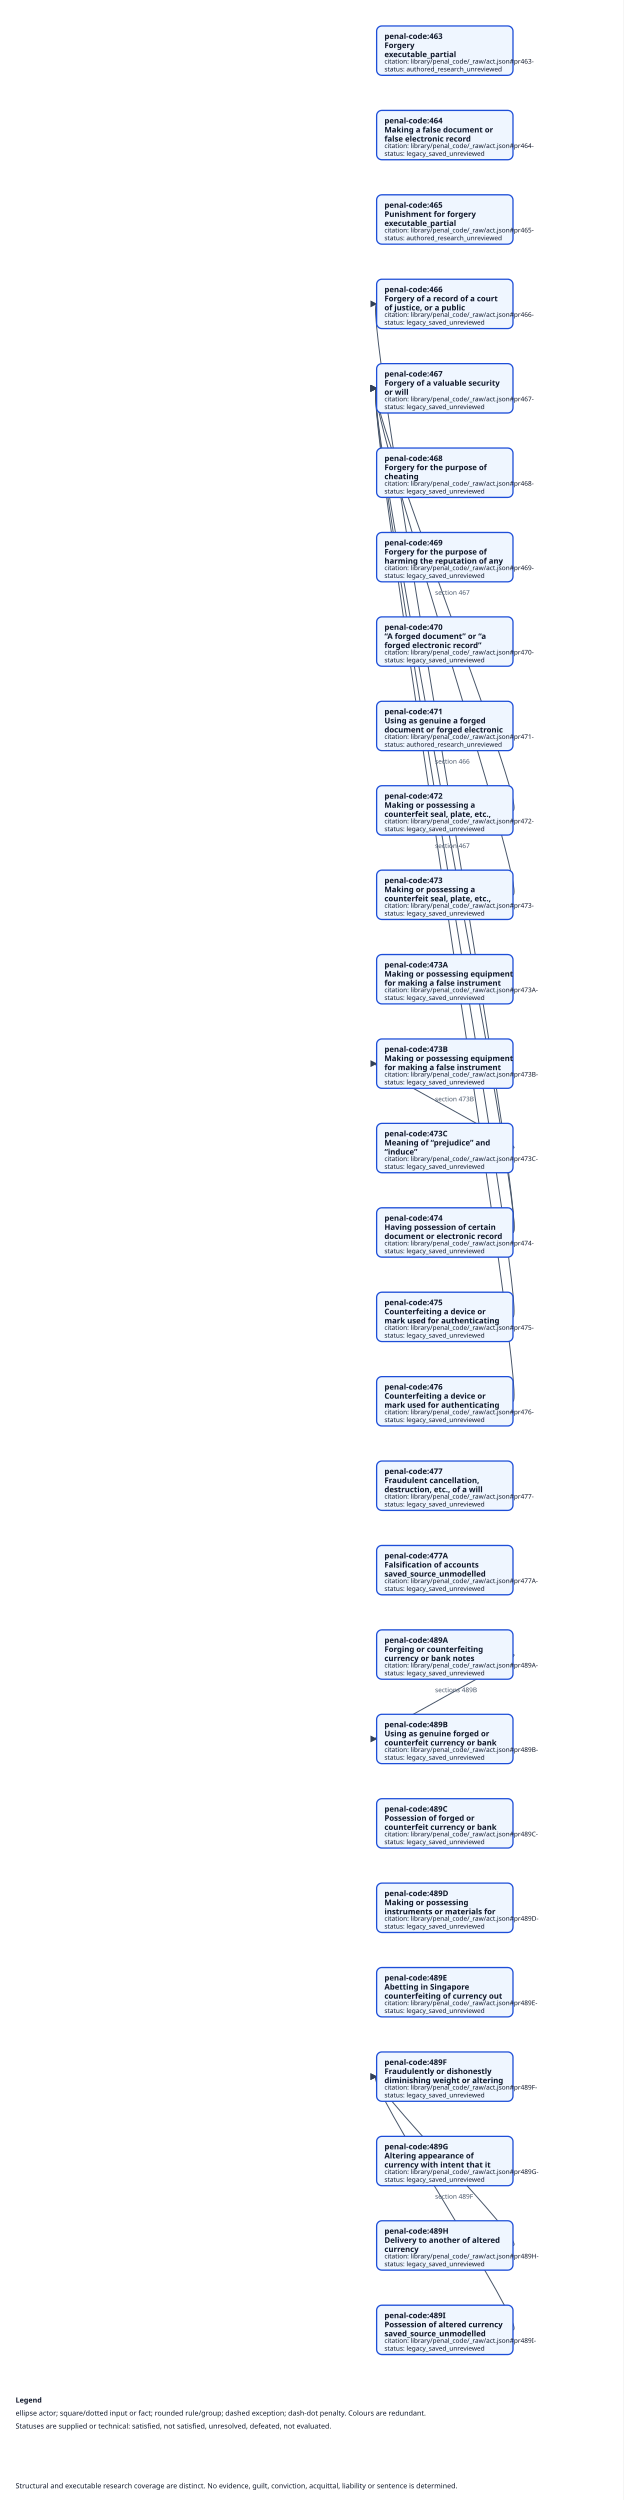
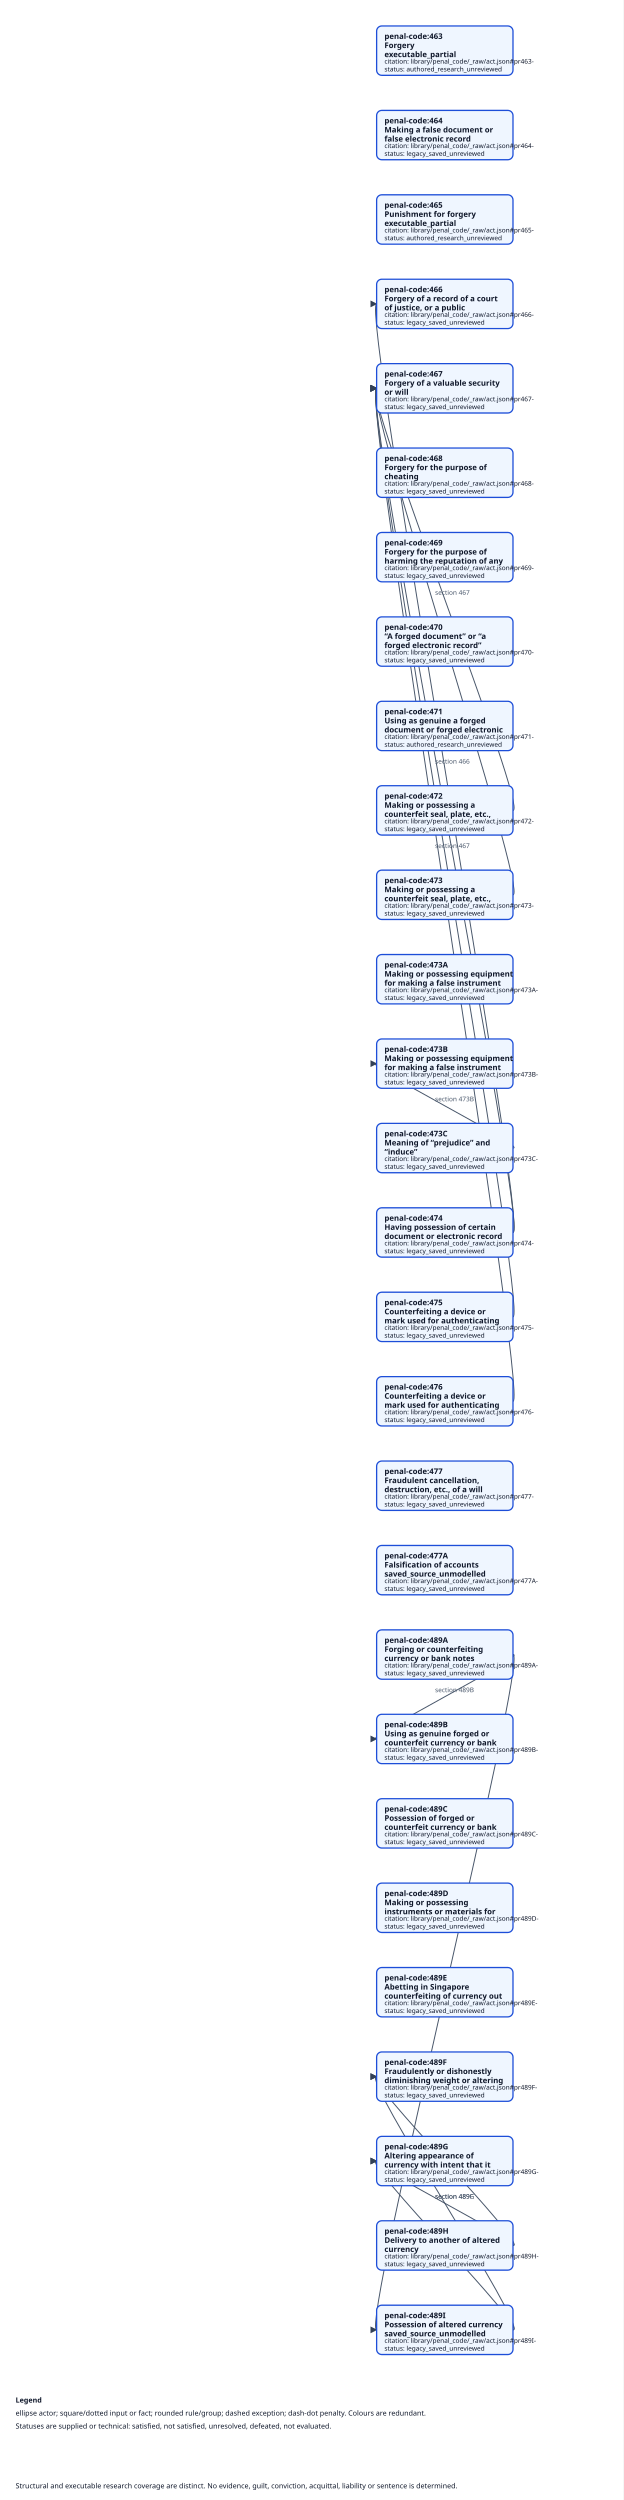
<svg xmlns="http://www.w3.org/2000/svg" width="960" height="3850" viewBox="0 0 960 3850" role="img" aria-labelledby="title desc">
  <defs>
    <marker id="arrow" viewBox="0 0 10 10" refX="9" refY="5" markerWidth="7" markerHeight="7" orient="auto-start-reverse">
      <path d="M 0 0 L 10 5 L 0 10 z" fill="#334155" />
    </marker>
  </defs>
  <rect width="100%" height="100%" fill="#ffffff" />
  <style>text{font-family:ui-sans-serif,system-ui,sans-serif;fill:#0f172a}.edge{stroke:#475569;stroke-width:1.5;fill:none;marker-end:url(#arrow)}.edge-label{font-size:10px;fill:#475569}.node-label{font-size:12px;font-weight:600}.node-meta{font-size:10px}.legend{font-size:11px}</style>
  <g id="edges">
    <path class="edge" data-kind="statutory-reference" d="M 790 1248 C 815 1248 555 598 580 598" />
    <text class="edge-label" x="670" y="916">section 467</text>
    <path class="edge" data-kind="statutory-reference" d="M 790 1378 C 815 1378 555 598 580 598" />
    <text class="edge-label" x="670" y="981">section 467</text>
    <path class="edge" data-kind="statutory-reference" d="M 790 1768 C 815 1768 555 1638 580 1638" />
    <text class="edge-label" x="670" y="1696">section 473B</text>
    <path class="edge" data-kind="statutory-reference" d="M 790 1898 C 815 1898 555 468 580 468" />
    <text class="edge-label" x="670" y="1176">section 466</text>
    <path class="edge" data-kind="statutory-reference" d="M 790 1898 C 815 1898 555 598 580 598" />
    <text class="edge-label" x="670" y="1241">section 467</text>
    <path class="edge" data-kind="statutory-reference" d="M 790 2028 C 815 2028 555 598 580 598" />
    <text class="edge-label" x="670" y="1306">section 467</text>
    <path class="edge" data-kind="statutory-reference" d="M 790 2158 C 815 2158 555 598 580 598" />
    <text class="edge-label" x="670" y="1371">section 467</text>
    <path class="edge" data-kind="statutory-reference" d="M 790 2548 C 815 2548 555 2678 580 2678" />
-     <text class="edge-label" x="670" y="2606">sections 489B</text>
+     <text class="edge-label" x="670" y="2606">section 489B</text>
+     <path class="edge" data-kind="statutory-reference" d="M 790 2548 C 815 2548 555 3588 580 3588" />
+     <text class="edge-label" x="670" y="3061">section 489I</text>
    <path class="edge" data-kind="statutory-reference" d="M 790 3458 C 815 3458 555 3198 580 3198" />
    <text class="edge-label" x="670" y="3321">section 489F</text>
+     <path class="edge" data-kind="statutory-reference" d="M 790 3458 C 815 3458 555 3328 580 3328" />
+     <text class="edge-label" x="670" y="3386">section 489G</text>
    <path class="edge" data-kind="statutory-reference" d="M 790 3588 C 815 3588 555 3198 580 3198" />
    <text class="edge-label" x="670" y="3386">section 489F</text>
+     <path class="edge" data-kind="statutory-reference" d="M 790 3588 C 815 3588 555 3328 580 3328" />
+     <text class="edge-label" x="670" y="3451">section 489G</text>
  </g>
  <g id="nodes">
    <g id="node-penal-code-463" data-semantic-id="penal-code:463" data-kind="provision">
      <rect x="580" y="40" width="210" height="76" rx="8" fill="#eff6ff" stroke="#1d4ed8" stroke-width="2" />
      <text class="node-label" x="592" y="60">
        <tspan x="592" dy="0">penal-code:463</tspan>
        <tspan x="592" dy="14">Forgery</tspan>
        <tspan x="592" dy="14">executable_partial</tspan>
      </text>
      <text class="node-meta" x="592" y="98">citation: library/penal_code/_raw/act.json#pr463-</text>
      <text class="node-meta" x="592" y="110">status: authored_research_unreviewed</text>
    </g>
    <g id="node-penal-code-464" data-semantic-id="penal-code:464" data-kind="provision">
      <rect x="580" y="170" width="210" height="76" rx="8" fill="#eff6ff" stroke="#1d4ed8" stroke-width="2" />
      <text class="node-label" x="592" y="190">
        <tspan x="592" dy="0">penal-code:464</tspan>
        <tspan x="592" dy="14">Making a false document or</tspan>
        <tspan x="592" dy="14">false electronic record</tspan>
      </text>
      <text class="node-meta" x="592" y="228">citation: library/penal_code/_raw/act.json#pr464-</text>
      <text class="node-meta" x="592" y="240">status: legacy_saved_unreviewed</text>
    </g>
    <g id="node-penal-code-465" data-semantic-id="penal-code:465" data-kind="provision">
      <rect x="580" y="300" width="210" height="76" rx="8" fill="#eff6ff" stroke="#1d4ed8" stroke-width="2" />
      <text class="node-label" x="592" y="320">
        <tspan x="592" dy="0">penal-code:465</tspan>
        <tspan x="592" dy="14">Punishment for forgery</tspan>
        <tspan x="592" dy="14">executable_partial</tspan>
      </text>
      <text class="node-meta" x="592" y="358">citation: library/penal_code/_raw/act.json#pr465-</text>
      <text class="node-meta" x="592" y="370">status: authored_research_unreviewed</text>
    </g>
    <g id="node-penal-code-466" data-semantic-id="penal-code:466" data-kind="provision">
      <rect x="580" y="430" width="210" height="76" rx="8" fill="#eff6ff" stroke="#1d4ed8" stroke-width="2" />
      <text class="node-label" x="592" y="450">
        <tspan x="592" dy="0">penal-code:466</tspan>
        <tspan x="592" dy="14">Forgery of a record of a court</tspan>
        <tspan x="592" dy="14">of justice, or a public</tspan>
      </text>
      <text class="node-meta" x="592" y="488">citation: library/penal_code/_raw/act.json#pr466-</text>
      <text class="node-meta" x="592" y="500">status: legacy_saved_unreviewed</text>
    </g>
    <g id="node-penal-code-467" data-semantic-id="penal-code:467" data-kind="provision">
      <rect x="580" y="560" width="210" height="76" rx="8" fill="#eff6ff" stroke="#1d4ed8" stroke-width="2" />
      <text class="node-label" x="592" y="580">
        <tspan x="592" dy="0">penal-code:467</tspan>
        <tspan x="592" dy="14">Forgery of a valuable security</tspan>
        <tspan x="592" dy="14">or will</tspan>
      </text>
      <text class="node-meta" x="592" y="618">citation: library/penal_code/_raw/act.json#pr467-</text>
      <text class="node-meta" x="592" y="630">status: legacy_saved_unreviewed</text>
    </g>
    <g id="node-penal-code-468" data-semantic-id="penal-code:468" data-kind="provision">
      <rect x="580" y="690" width="210" height="76" rx="8" fill="#eff6ff" stroke="#1d4ed8" stroke-width="2" />
      <text class="node-label" x="592" y="710">
        <tspan x="592" dy="0">penal-code:468</tspan>
        <tspan x="592" dy="14">Forgery for the purpose of</tspan>
        <tspan x="592" dy="14">cheating</tspan>
      </text>
      <text class="node-meta" x="592" y="748">citation: library/penal_code/_raw/act.json#pr468-</text>
      <text class="node-meta" x="592" y="760">status: legacy_saved_unreviewed</text>
    </g>
    <g id="node-penal-code-469" data-semantic-id="penal-code:469" data-kind="provision">
      <rect x="580" y="820" width="210" height="76" rx="8" fill="#eff6ff" stroke="#1d4ed8" stroke-width="2" />
      <text class="node-label" x="592" y="840">
        <tspan x="592" dy="0">penal-code:469</tspan>
        <tspan x="592" dy="14">Forgery for the purpose of</tspan>
        <tspan x="592" dy="14">harming the reputation of any</tspan>
      </text>
      <text class="node-meta" x="592" y="878">citation: library/penal_code/_raw/act.json#pr469-</text>
      <text class="node-meta" x="592" y="890">status: legacy_saved_unreviewed</text>
    </g>
    <g id="node-penal-code-470" data-semantic-id="penal-code:470" data-kind="provision">
      <rect x="580" y="950" width="210" height="76" rx="8" fill="#eff6ff" stroke="#1d4ed8" stroke-width="2" />
      <text class="node-label" x="592" y="970">
        <tspan x="592" dy="0">penal-code:470</tspan>
        <tspan x="592" dy="14">“A forged document” or “a</tspan>
        <tspan x="592" dy="14">forged electronic record”</tspan>
      </text>
      <text class="node-meta" x="592" y="1008">citation: library/penal_code/_raw/act.json#pr470-</text>
      <text class="node-meta" x="592" y="1020">status: legacy_saved_unreviewed</text>
    </g>
    <g id="node-penal-code-471" data-semantic-id="penal-code:471" data-kind="provision">
      <rect x="580" y="1080" width="210" height="76" rx="8" fill="#eff6ff" stroke="#1d4ed8" stroke-width="2" />
      <text class="node-label" x="592" y="1100">
        <tspan x="592" dy="0">penal-code:471</tspan>
        <tspan x="592" dy="14">Using as genuine a forged</tspan>
        <tspan x="592" dy="14">document or forged electronic</tspan>
      </text>
      <text class="node-meta" x="592" y="1138">citation: library/penal_code/_raw/act.json#pr471-</text>
      <text class="node-meta" x="592" y="1150">status: authored_research_unreviewed</text>
    </g>
    <g id="node-penal-code-472" data-semantic-id="penal-code:472" data-kind="provision">
      <rect x="580" y="1210" width="210" height="76" rx="8" fill="#eff6ff" stroke="#1d4ed8" stroke-width="2" />
      <text class="node-label" x="592" y="1230">
        <tspan x="592" dy="0">penal-code:472</tspan>
        <tspan x="592" dy="14">Making or possessing a</tspan>
        <tspan x="592" dy="14">counterfeit seal, plate, etc.,</tspan>
      </text>
      <text class="node-meta" x="592" y="1268">citation: library/penal_code/_raw/act.json#pr472-</text>
      <text class="node-meta" x="592" y="1280">status: legacy_saved_unreviewed</text>
    </g>
    <g id="node-penal-code-473" data-semantic-id="penal-code:473" data-kind="provision">
      <rect x="580" y="1340" width="210" height="76" rx="8" fill="#eff6ff" stroke="#1d4ed8" stroke-width="2" />
      <text class="node-label" x="592" y="1360">
        <tspan x="592" dy="0">penal-code:473</tspan>
        <tspan x="592" dy="14">Making or possessing a</tspan>
        <tspan x="592" dy="14">counterfeit seal, plate, etc.,</tspan>
      </text>
      <text class="node-meta" x="592" y="1398">citation: library/penal_code/_raw/act.json#pr473-</text>
      <text class="node-meta" x="592" y="1410">status: legacy_saved_unreviewed</text>
    </g>
    <g id="node-penal-code-473A" data-semantic-id="penal-code:473A" data-kind="provision">
      <rect x="580" y="1470" width="210" height="76" rx="8" fill="#eff6ff" stroke="#1d4ed8" stroke-width="2" />
      <text class="node-label" x="592" y="1490">
        <tspan x="592" dy="0">penal-code:473A</tspan>
        <tspan x="592" dy="14">Making or possessing equipment</tspan>
        <tspan x="592" dy="14">for making a false instrument</tspan>
      </text>
      <text class="node-meta" x="592" y="1528">citation: library/penal_code/_raw/act.json#pr473A-</text>
      <text class="node-meta" x="592" y="1540">status: legacy_saved_unreviewed</text>
    </g>
    <g id="node-penal-code-473B" data-semantic-id="penal-code:473B" data-kind="provision">
      <rect x="580" y="1600" width="210" height="76" rx="8" fill="#eff6ff" stroke="#1d4ed8" stroke-width="2" />
      <text class="node-label" x="592" y="1620">
        <tspan x="592" dy="0">penal-code:473B</tspan>
        <tspan x="592" dy="14">Making or possessing equipment</tspan>
        <tspan x="592" dy="14">for making a false instrument</tspan>
      </text>
      <text class="node-meta" x="592" y="1658">citation: library/penal_code/_raw/act.json#pr473B-</text>
      <text class="node-meta" x="592" y="1670">status: legacy_saved_unreviewed</text>
    </g>
    <g id="node-penal-code-473C" data-semantic-id="penal-code:473C" data-kind="provision">
      <rect x="580" y="1730" width="210" height="76" rx="8" fill="#eff6ff" stroke="#1d4ed8" stroke-width="2" />
      <text class="node-label" x="592" y="1750">
        <tspan x="592" dy="0">penal-code:473C</tspan>
        <tspan x="592" dy="14">Meaning of “prejudice” and</tspan>
        <tspan x="592" dy="14">“induce”</tspan>
      </text>
      <text class="node-meta" x="592" y="1788">citation: library/penal_code/_raw/act.json#pr473C-</text>
      <text class="node-meta" x="592" y="1800">status: legacy_saved_unreviewed</text>
    </g>
    <g id="node-penal-code-474" data-semantic-id="penal-code:474" data-kind="provision">
      <rect x="580" y="1860" width="210" height="76" rx="8" fill="#eff6ff" stroke="#1d4ed8" stroke-width="2" />
      <text class="node-label" x="592" y="1880">
        <tspan x="592" dy="0">penal-code:474</tspan>
        <tspan x="592" dy="14">Having possession of certain</tspan>
        <tspan x="592" dy="14">document or electronic record</tspan>
      </text>
      <text class="node-meta" x="592" y="1918">citation: library/penal_code/_raw/act.json#pr474-</text>
      <text class="node-meta" x="592" y="1930">status: legacy_saved_unreviewed</text>
    </g>
    <g id="node-penal-code-475" data-semantic-id="penal-code:475" data-kind="provision">
      <rect x="580" y="1990" width="210" height="76" rx="8" fill="#eff6ff" stroke="#1d4ed8" stroke-width="2" />
      <text class="node-label" x="592" y="2010">
        <tspan x="592" dy="0">penal-code:475</tspan>
        <tspan x="592" dy="14">Counterfeiting a device or</tspan>
        <tspan x="592" dy="14">mark used for authenticating</tspan>
      </text>
      <text class="node-meta" x="592" y="2048">citation: library/penal_code/_raw/act.json#pr475-</text>
      <text class="node-meta" x="592" y="2060">status: legacy_saved_unreviewed</text>
    </g>
    <g id="node-penal-code-476" data-semantic-id="penal-code:476" data-kind="provision">
      <rect x="580" y="2120" width="210" height="76" rx="8" fill="#eff6ff" stroke="#1d4ed8" stroke-width="2" />
      <text class="node-label" x="592" y="2140">
        <tspan x="592" dy="0">penal-code:476</tspan>
        <tspan x="592" dy="14">Counterfeiting a device or</tspan>
        <tspan x="592" dy="14">mark used for authenticating</tspan>
      </text>
      <text class="node-meta" x="592" y="2178">citation: library/penal_code/_raw/act.json#pr476-</text>
      <text class="node-meta" x="592" y="2190">status: legacy_saved_unreviewed</text>
    </g>
    <g id="node-penal-code-477" data-semantic-id="penal-code:477" data-kind="provision">
      <rect x="580" y="2250" width="210" height="76" rx="8" fill="#eff6ff" stroke="#1d4ed8" stroke-width="2" />
      <text class="node-label" x="592" y="2270">
        <tspan x="592" dy="0">penal-code:477</tspan>
        <tspan x="592" dy="14">Fraudulent cancellation,</tspan>
        <tspan x="592" dy="14">destruction, etc., of a will</tspan>
      </text>
      <text class="node-meta" x="592" y="2308">citation: library/penal_code/_raw/act.json#pr477-</text>
      <text class="node-meta" x="592" y="2320">status: legacy_saved_unreviewed</text>
    </g>
    <g id="node-penal-code-477A" data-semantic-id="penal-code:477A" data-kind="provision">
      <rect x="580" y="2380" width="210" height="76" rx="8" fill="#eff6ff" stroke="#1d4ed8" stroke-width="2" />
      <text class="node-label" x="592" y="2400">
        <tspan x="592" dy="0">penal-code:477A</tspan>
        <tspan x="592" dy="14">Falsification of accounts</tspan>
        <tspan x="592" dy="14">saved_source_unmodelled</tspan>
      </text>
      <text class="node-meta" x="592" y="2438">citation: library/penal_code/_raw/act.json#pr477A-</text>
      <text class="node-meta" x="592" y="2450">status: legacy_saved_unreviewed</text>
    </g>
    <g id="node-penal-code-489A" data-semantic-id="penal-code:489A" data-kind="provision">
      <rect x="580" y="2510" width="210" height="76" rx="8" fill="#eff6ff" stroke="#1d4ed8" stroke-width="2" />
      <text class="node-label" x="592" y="2530">
        <tspan x="592" dy="0">penal-code:489A</tspan>
        <tspan x="592" dy="14">Forging or counterfeiting</tspan>
        <tspan x="592" dy="14">currency or bank notes</tspan>
      </text>
      <text class="node-meta" x="592" y="2568">citation: library/penal_code/_raw/act.json#pr489A-</text>
      <text class="node-meta" x="592" y="2580">status: legacy_saved_unreviewed</text>
    </g>
    <g id="node-penal-code-489B" data-semantic-id="penal-code:489B" data-kind="provision">
      <rect x="580" y="2640" width="210" height="76" rx="8" fill="#eff6ff" stroke="#1d4ed8" stroke-width="2" />
      <text class="node-label" x="592" y="2660">
        <tspan x="592" dy="0">penal-code:489B</tspan>
        <tspan x="592" dy="14">Using as genuine forged or</tspan>
        <tspan x="592" dy="14">counterfeit currency or bank</tspan>
      </text>
      <text class="node-meta" x="592" y="2698">citation: library/penal_code/_raw/act.json#pr489B-</text>
      <text class="node-meta" x="592" y="2710">status: legacy_saved_unreviewed</text>
    </g>
    <g id="node-penal-code-489C" data-semantic-id="penal-code:489C" data-kind="provision">
      <rect x="580" y="2770" width="210" height="76" rx="8" fill="#eff6ff" stroke="#1d4ed8" stroke-width="2" />
      <text class="node-label" x="592" y="2790">
        <tspan x="592" dy="0">penal-code:489C</tspan>
        <tspan x="592" dy="14">Possession of forged or</tspan>
        <tspan x="592" dy="14">counterfeit currency or bank</tspan>
      </text>
      <text class="node-meta" x="592" y="2828">citation: library/penal_code/_raw/act.json#pr489C-</text>
      <text class="node-meta" x="592" y="2840">status: legacy_saved_unreviewed</text>
    </g>
    <g id="node-penal-code-489D" data-semantic-id="penal-code:489D" data-kind="provision">
      <rect x="580" y="2900" width="210" height="76" rx="8" fill="#eff6ff" stroke="#1d4ed8" stroke-width="2" />
      <text class="node-label" x="592" y="2920">
        <tspan x="592" dy="0">penal-code:489D</tspan>
        <tspan x="592" dy="14">Making or possessing</tspan>
        <tspan x="592" dy="14">instruments or materials for</tspan>
      </text>
      <text class="node-meta" x="592" y="2958">citation: library/penal_code/_raw/act.json#pr489D-</text>
      <text class="node-meta" x="592" y="2970">status: legacy_saved_unreviewed</text>
    </g>
    <g id="node-penal-code-489E" data-semantic-id="penal-code:489E" data-kind="provision">
      <rect x="580" y="3030" width="210" height="76" rx="8" fill="#eff6ff" stroke="#1d4ed8" stroke-width="2" />
      <text class="node-label" x="592" y="3050">
        <tspan x="592" dy="0">penal-code:489E</tspan>
        <tspan x="592" dy="14">Abetting in Singapore</tspan>
        <tspan x="592" dy="14">counterfeiting of currency out</tspan>
      </text>
      <text class="node-meta" x="592" y="3088">citation: library/penal_code/_raw/act.json#pr489E-</text>
      <text class="node-meta" x="592" y="3100">status: legacy_saved_unreviewed</text>
    </g>
    <g id="node-penal-code-489F" data-semantic-id="penal-code:489F" data-kind="provision">
      <rect x="580" y="3160" width="210" height="76" rx="8" fill="#eff6ff" stroke="#1d4ed8" stroke-width="2" />
      <text class="node-label" x="592" y="3180">
        <tspan x="592" dy="0">penal-code:489F</tspan>
        <tspan x="592" dy="14">Fraudulently or dishonestly</tspan>
        <tspan x="592" dy="14">diminishing weight or altering</tspan>
      </text>
      <text class="node-meta" x="592" y="3218">citation: library/penal_code/_raw/act.json#pr489F-</text>
      <text class="node-meta" x="592" y="3230">status: legacy_saved_unreviewed</text>
    </g>
    <g id="node-penal-code-489G" data-semantic-id="penal-code:489G" data-kind="provision">
      <rect x="580" y="3290" width="210" height="76" rx="8" fill="#eff6ff" stroke="#1d4ed8" stroke-width="2" />
      <text class="node-label" x="592" y="3310">
        <tspan x="592" dy="0">penal-code:489G</tspan>
        <tspan x="592" dy="14">Altering appearance of</tspan>
        <tspan x="592" dy="14">currency with intent that it</tspan>
      </text>
      <text class="node-meta" x="592" y="3348">citation: library/penal_code/_raw/act.json#pr489G-</text>
      <text class="node-meta" x="592" y="3360">status: legacy_saved_unreviewed</text>
    </g>
    <g id="node-penal-code-489H" data-semantic-id="penal-code:489H" data-kind="provision">
      <rect x="580" y="3420" width="210" height="76" rx="8" fill="#eff6ff" stroke="#1d4ed8" stroke-width="2" />
      <text class="node-label" x="592" y="3440">
        <tspan x="592" dy="0">penal-code:489H</tspan>
        <tspan x="592" dy="14">Delivery to another of altered</tspan>
        <tspan x="592" dy="14">currency</tspan>
      </text>
      <text class="node-meta" x="592" y="3478">citation: library/penal_code/_raw/act.json#pr489H-</text>
      <text class="node-meta" x="592" y="3490">status: legacy_saved_unreviewed</text>
    </g>
    <g id="node-penal-code-489I" data-semantic-id="penal-code:489I" data-kind="provision">
      <rect x="580" y="3550" width="210" height="76" rx="8" fill="#eff6ff" stroke="#1d4ed8" stroke-width="2" />
      <text class="node-label" x="592" y="3570">
        <tspan x="592" dy="0">penal-code:489I</tspan>
        <tspan x="592" dy="14">Possession of altered currency</tspan>
        <tspan x="592" dy="14">saved_source_unmodelled</tspan>
      </text>
      <text class="node-meta" x="592" y="3608">citation: library/penal_code/_raw/act.json#pr489I-</text>
      <text class="node-meta" x="592" y="3620">status: legacy_saved_unreviewed</text>
    </g>
  </g>
  <g id="legend">
    <text class="legend" x="24" y="3700" font-weight="700">Legend</text>
    <text class="legend" x="24" y="3720">ellipse actor; square/dotted input or fact; rounded rule/group; dashed exception; dash-dot penalty. Colours are redundant.</text>
    <text class="legend" x="24" y="3740">Statuses are supplied or technical: satisfied, not satisfied, unresolved, defeated, not evaluated.</text>
  </g>
  <text x="24" y="3832" font-size="11" fill="#7f1d1d">Structural and executable research coverage are distinct. No evidence, guilt, conviction, acquittal, liability or sentence is determined.</text>
</svg>
